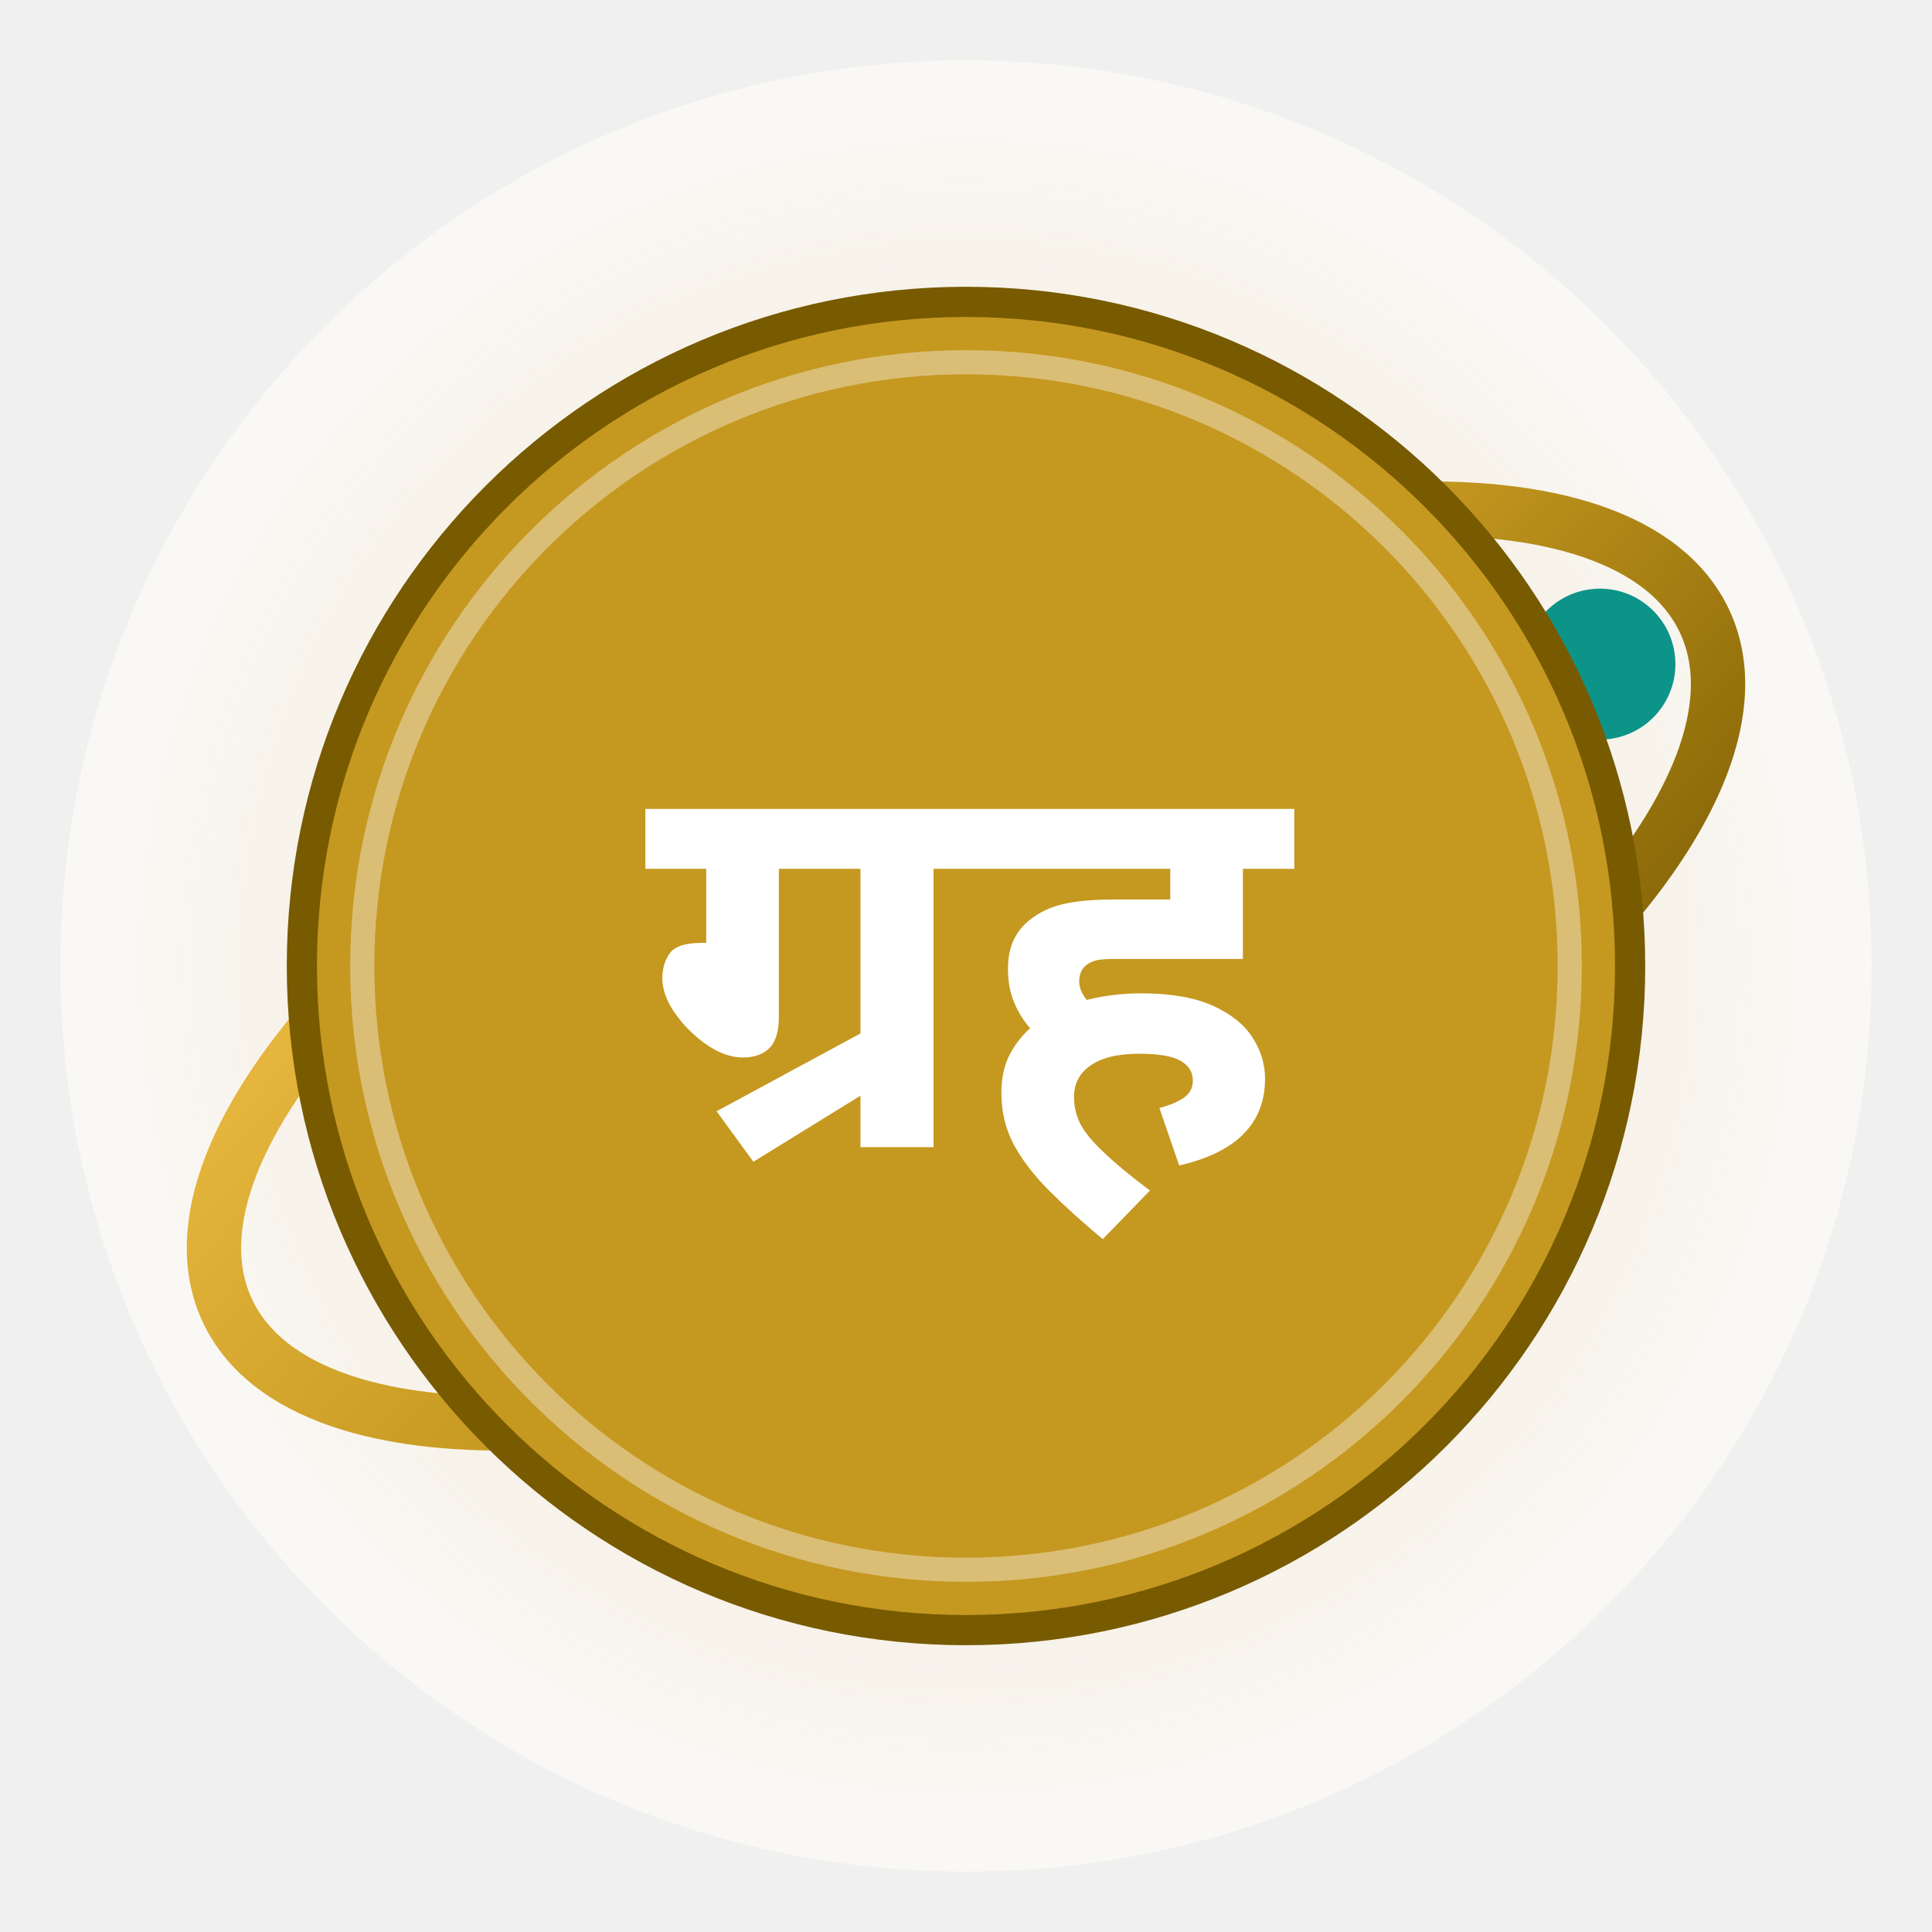
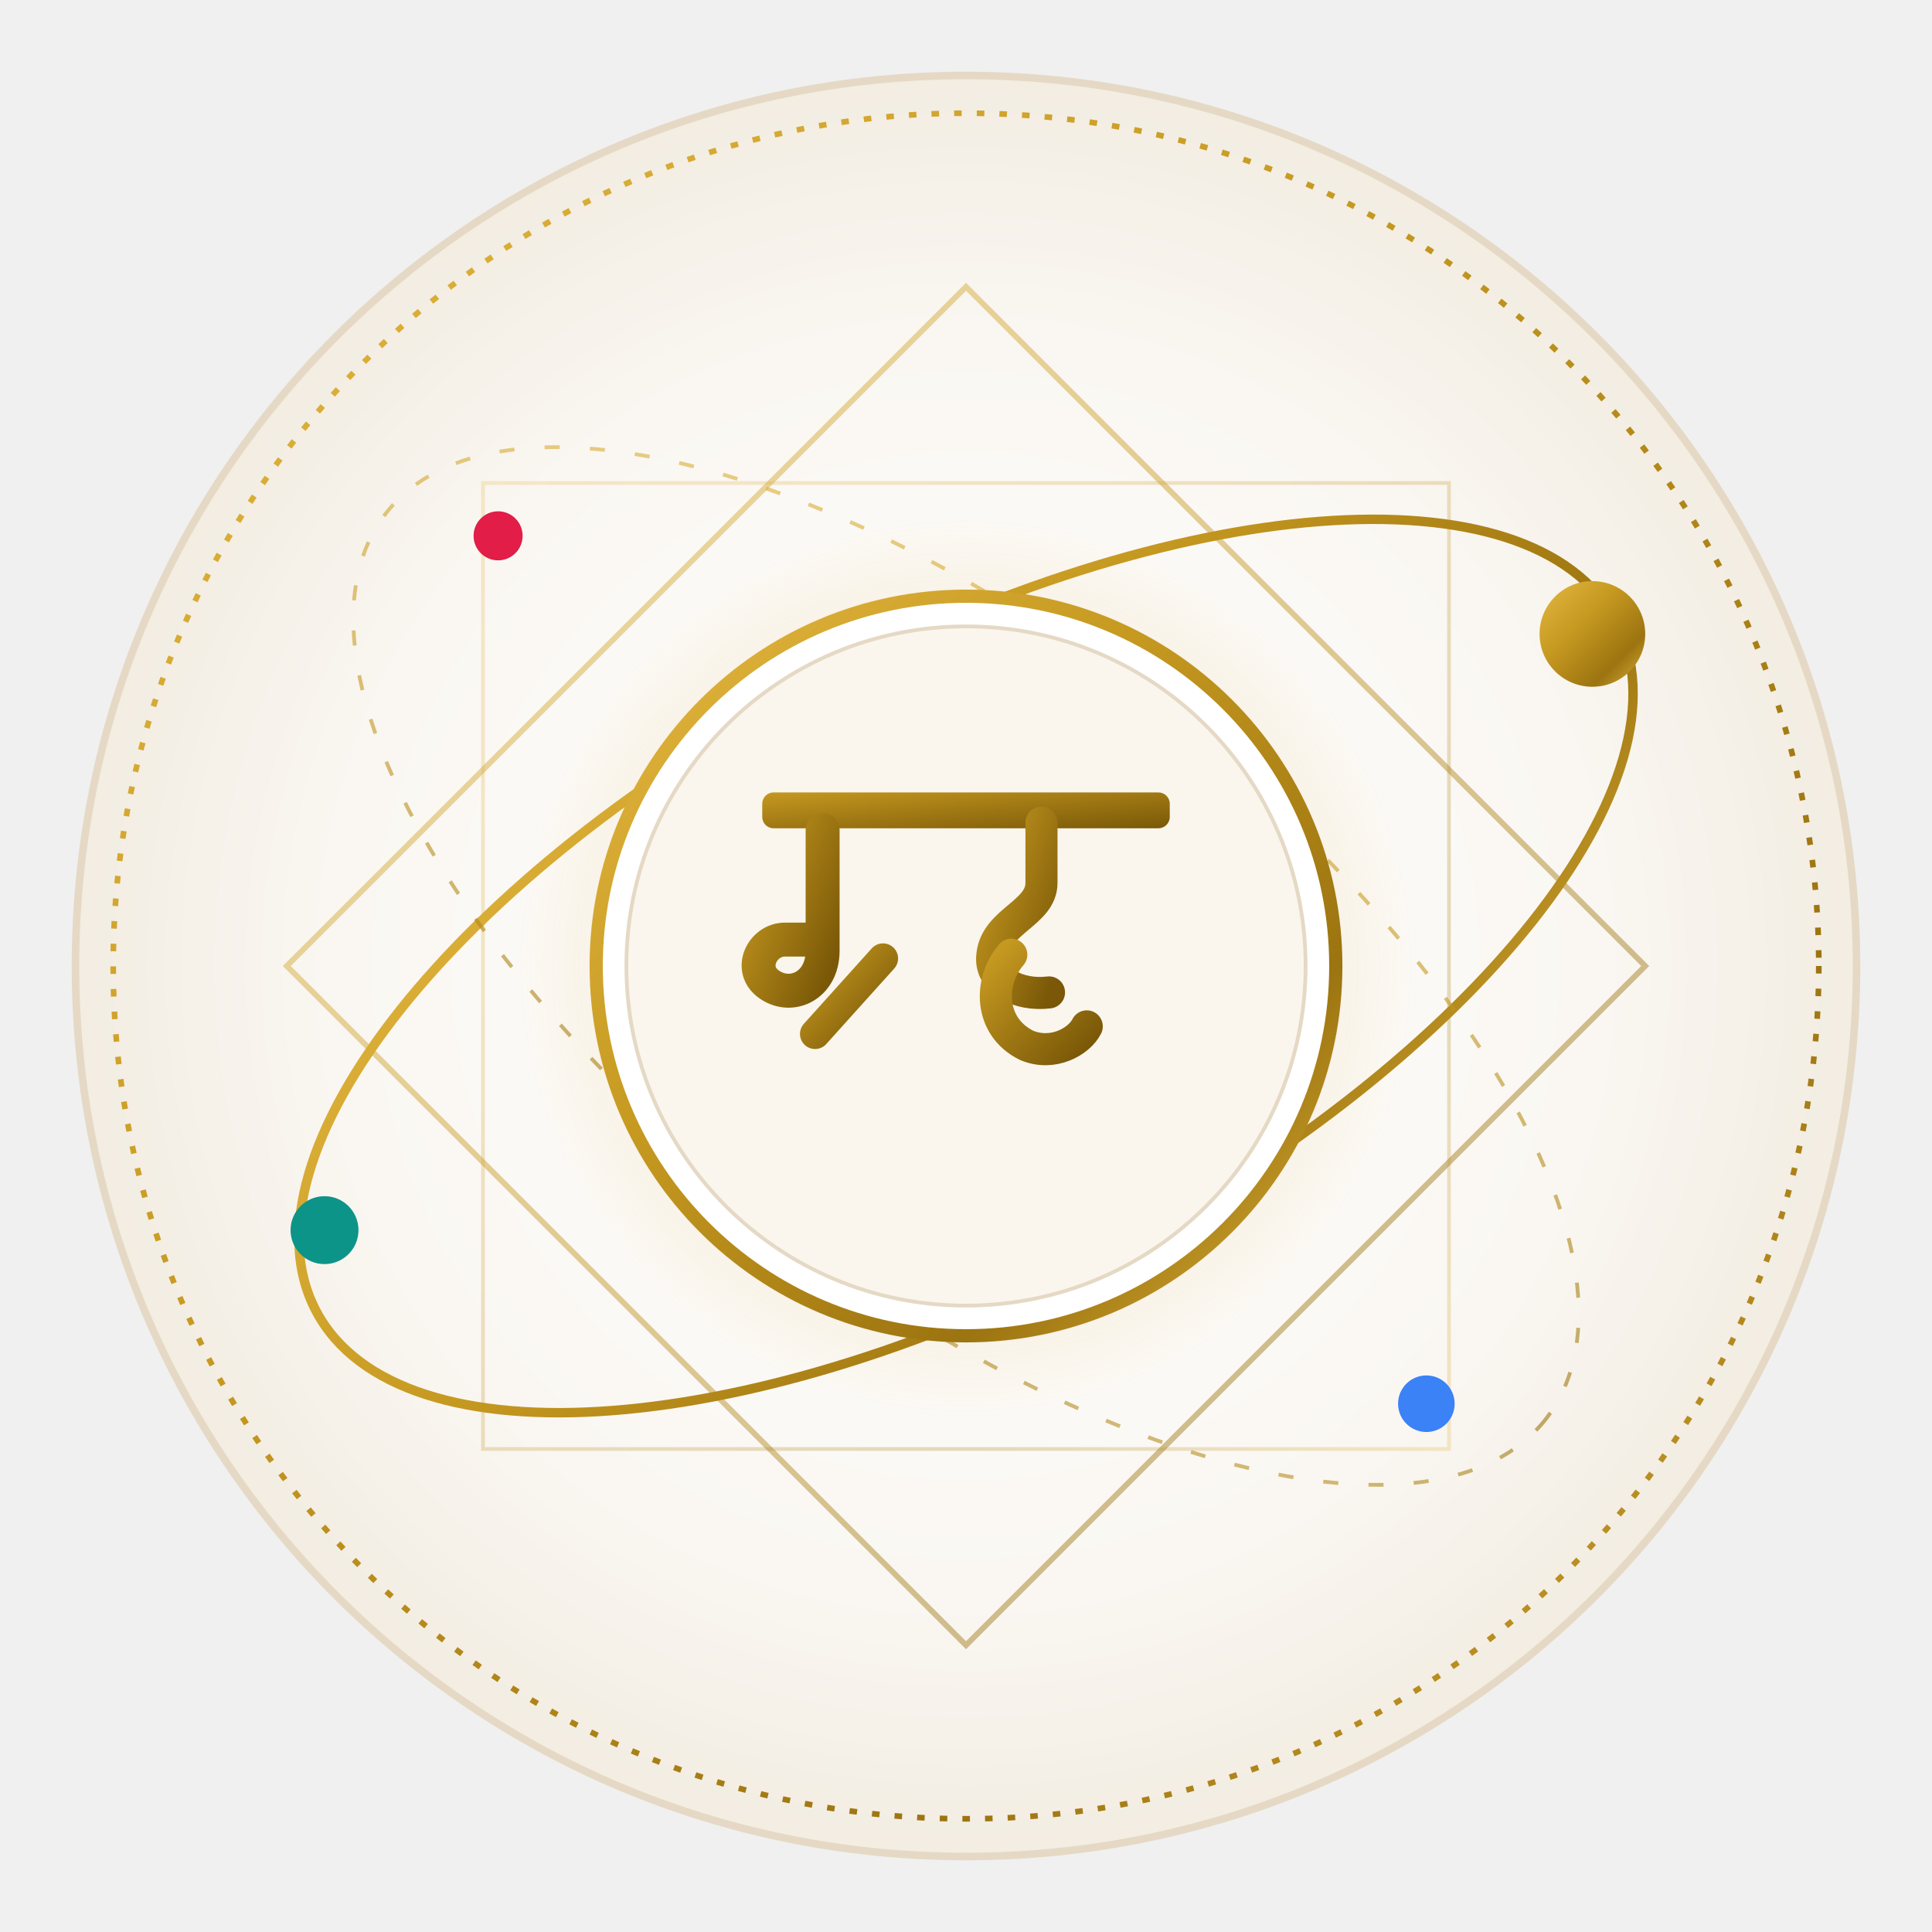
- <svg xmlns="http://www.w3.org/2000/svg" viewBox="0 0 64 64">
+ <svg xmlns="http://www.w3.org/2000/svg" viewBox="0 0 512 512" width="100%" height="100%">
  <defs>
-     <radialGradient id="goldGlow" cx="50%" cy="50%" r="50%">
-       <stop offset="0%" stop-color="#FFF2B2" stop-opacity="0.3" />
+     <radialGradient id="bgGrad" cx="50%" cy="50%" r="50%">
+       <stop offset="0%" stop-color="#FFFFFF" />
+       <stop offset="70%" stop-color="#FAF7F2" />
+       <stop offset="100%" stop-color="#F2ECE1" />
+     </radialGradient>
+     <linearGradient id="goldGrad" x1="0%" y1="0%" x2="100%" y2="100%">
+       <stop offset="0%" stop-color="#E5B942" />
+       <stop offset="40%" stop-color="#C59820" />
+       <stop offset="75%" stop-color="#9C7410" />
+       <stop offset="100%" stop-color="#DFB339" />
+     </linearGradient>
+     <linearGradient id="deepGoldGrad" x1="0%" y1="0%" x2="100%" y2="100%">
+       <stop offset="0%" stop-color="#C59820" />
+       <stop offset="100%" stop-color="#7A5807" />
+     </linearGradient>
+     <radialGradient id="sunGlow" cx="50%" cy="50%" r="50%">
+       <stop offset="0%" stop-color="#FDE68A" stop-opacity="0.8" />
+       <stop offset="50%" stop-color="#F59E0B" stop-opacity="0.2" />
      <stop offset="100%" stop-color="#C59820" stop-opacity="0" />
    </radialGradient>
-     <linearGradient id="ringGrad" x1="0%" y1="0%" x2="100%" y2="100%">
-       <stop offset="0%" stop-color="#F1C047" />
-       <stop offset="50%" stop-color="#C59820" />
-       <stop offset="100%" stop-color="#785A00" />
-     </linearGradient>
  </defs>
-   <circle cx="32" cy="32" r="30" fill="#FAF8F5" />
-   <circle cx="32" cy="32" r="28" fill="url(#goldGlow)" />
-   <ellipse cx="32" cy="32" rx="27" ry="11" fill="none" stroke="url(#ringGrad)" stroke-width="1.8" transform="rotate(-25 32 32)" />
-   <circle cx="53" cy="22" r="2.5" fill="#0D9488" />
-   <circle cx="32" cy="32" r="22" fill="#C59820" stroke="#785A00" stroke-width="1" />
-   <circle cx="32" cy="32" r="20" fill="none" stroke="#FAF8F5" stroke-opacity="0.4" stroke-width="0.8" />
-   <text x="32" y="38" font-family="'Noto Serif', 'Noto Sans Devanagari', serif" font-size="18" font-weight="700" text-anchor="middle" fill="#FFFFFF">ग्रह</text>
+   <circle cx="256" cy="256" r="236" fill="url(#bgGrad)" stroke="#E5D9C5" stroke-width="2" />
+   <circle cx="256" cy="256" r="226" fill="none" stroke="url(#goldGrad)" stroke-width="1.5" stroke-dasharray="2 4" />
+   <polygon points="256,76 436,256 256,436 76,256" fill="none" stroke="url(#goldGrad)" stroke-width="1.5" stroke-opacity="0.45" />
+   <rect x="128" y="128" width="256" height="256" fill="none" stroke="url(#goldGrad)" stroke-width="1" stroke-opacity="0.25" />
+   <ellipse cx="256" cy="256" rx="195" ry="85" fill="none" stroke="url(#goldGrad)" stroke-width="2.5" stroke-linecap="round" transform="rotate(-28 256 256)" />
+   <ellipse cx="256" cy="256" rx="195" ry="85" fill="none" stroke="url(#goldGrad)" stroke-width="1" stroke-dasharray="4 8" stroke-opacity="0.6" transform="rotate(38 256 256)" />
+   <circle cx="422" cy="168" r="14" fill="url(#goldGrad)" />
+   <circle cx="86" cy="326" r="9" fill="#0D9488" />
+   <circle cx="378" cy="372" r="7.5" fill="#3B82F6" />
+   <circle cx="132" cy="142" r="6.5" fill="#E11D48" />
+   <circle cx="256" cy="256" r="120" fill="url(#sunGlow)" />
+   <circle cx="256" cy="256" r="98" fill="#FFFFFF" stroke="url(#goldGrad)" stroke-width="3.5" />
+   <circle cx="256" cy="256" r="90" fill="#FAF6EE" stroke="#E5D9C5" stroke-width="1" />
+   <g id="graha-glyph">
+     <rect x="202" y="210" width="108" height="9.5" rx="3" fill="url(#deepGoldGrad)" />
+     <path d="M 218,220 L 218,252 C 218,261 210,265 204,261 C 198,257 202,249 208,249 L 214,249" fill="none" stroke="url(#deepGoldGrad)" stroke-width="9" stroke-linecap="round" stroke-linejoin="round" />
+     <line x1="234" y1="218" x2="234" y2="278" stroke="url(#deepGoldGrad)" stroke-width="9" stroke-linecap="round" />
+     <line x1="234" y1="254" x2="216" y2="274" stroke="url(#deepGoldGrad)" stroke-width="8" stroke-linecap="round" />
+     <path d="M 276,218 L 276,234 C 276,242 264,244 263,253 C 262,260 270,264 278,263" fill="none" stroke="url(#deepGoldGrad)" stroke-width="8.5" stroke-linecap="round" />
+     <path d="M 268,253 C 262,260 262,272 272,277 C 279,280 286,276 288,272" fill="none" stroke="url(#deepGoldGrad)" stroke-width="8.5" stroke-linecap="round" />
+   </g>
</svg>
